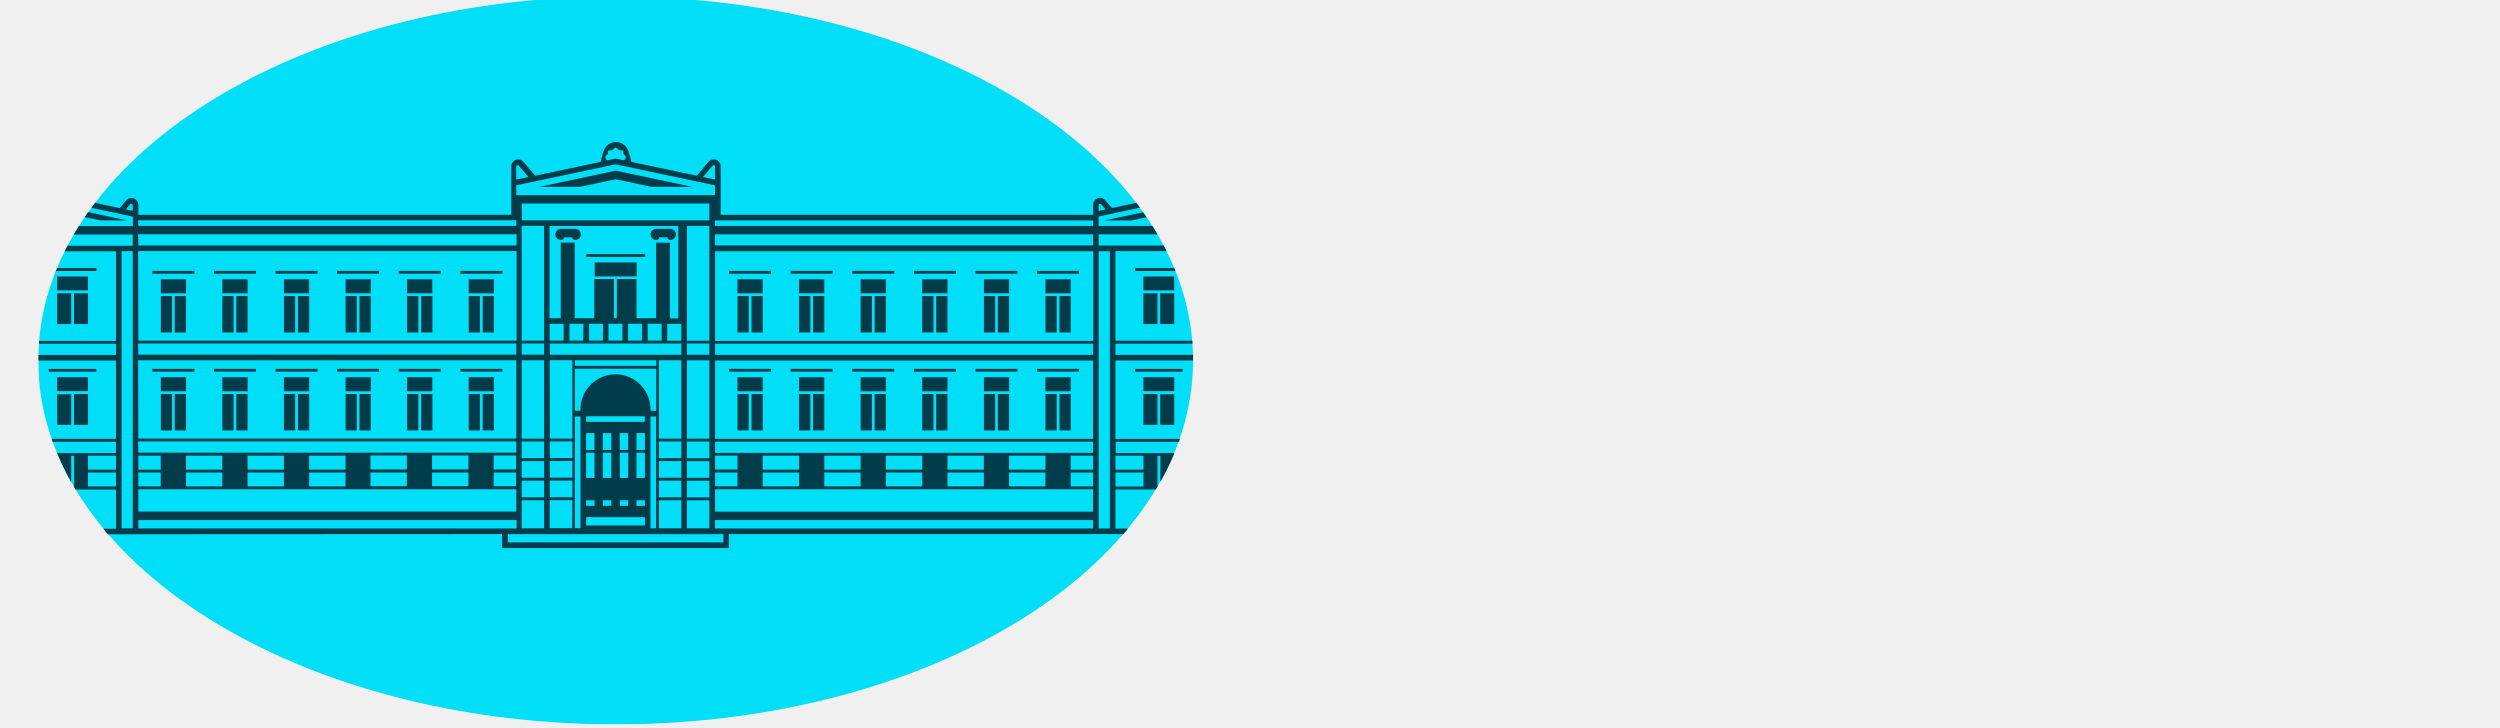
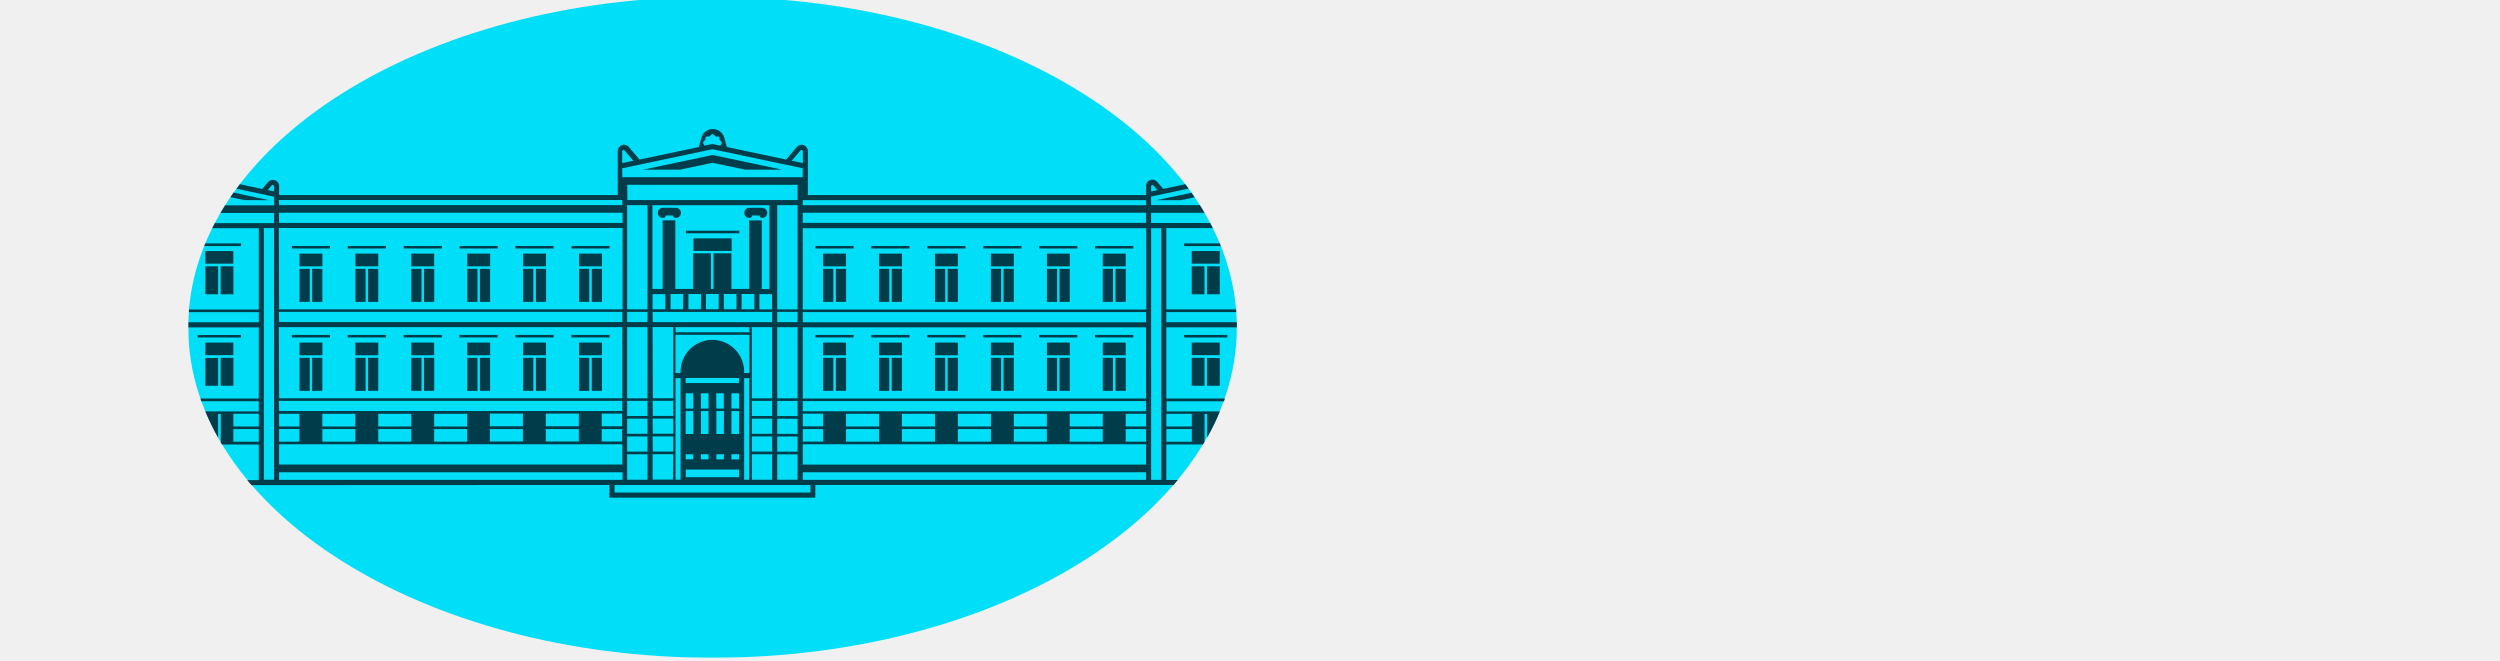
- <svg xmlns="http://www.w3.org/2000/svg" width="158" height="46" viewBox="19 23.9 34.589 21.801" fill="none">
+ <svg xmlns="http://www.w3.org/2000/svg" width="174" height="46" viewBox="16 23.9 38.047 21.801" fill="none">
  <mask id="mask0_21362_43695" style="mask-type:luminance" maskUnits="userSpaceOnUse" x="0" y="0" width="158" height="46">
    <path d="M157.34 0.402H0V45.598H157.34V0.402Z" fill="white" />
  </mask>
  <g mask="url(#mask0_21362_43695)">
    <path d="M17.294 23.795C7.743 23.795 0 28.676 0 34.697C0 40.717 7.743 45.596 17.294 45.596C26.845 45.596 34.589 40.715 34.589 34.697C34.589 28.678 26.845 23.797 17.294 23.797" fill="#00DEF8" />
    <path d="M32.264 34.697H34.589C34.589 34.641 34.589 34.584 34.589 34.529H32.264V34.194H34.57C34.57 34.166 34.57 34.138 34.564 34.106H32.264V31.422H33.797L33.789 31.409C33.764 31.358 33.737 31.306 33.71 31.255H31.761V30.919H33.524L33.492 30.866L33.418 30.743L33.37 30.667H31.761V30.384L32.999 30.12C32.964 30.072 32.928 30.024 32.891 29.976L32.159 30.13L31.96 29.898C31.933 29.865 31.896 29.843 31.855 29.832C31.814 29.821 31.771 29.823 31.731 29.838C31.692 29.853 31.657 29.879 31.633 29.914C31.609 29.948 31.596 29.99 31.596 30.032V30.334H20.44V28.881C20.44 28.838 20.427 28.797 20.403 28.762C20.378 28.728 20.344 28.701 20.305 28.686C20.265 28.672 20.222 28.67 20.181 28.68C20.14 28.691 20.103 28.714 20.075 28.746L19.724 29.164L17.768 28.75L17.68 28.436C17.656 28.355 17.607 28.283 17.539 28.233C17.472 28.182 17.389 28.155 17.305 28.155C17.22 28.155 17.138 28.182 17.07 28.233C17.003 28.283 16.953 28.355 16.93 28.436L16.842 28.75L14.884 29.164L14.532 28.746C14.505 28.714 14.468 28.691 14.427 28.68C14.386 28.67 14.343 28.672 14.303 28.686C14.264 28.701 14.229 28.728 14.205 28.762C14.181 28.797 14.168 28.838 14.168 28.881V30.334H2.998V30.032C2.997 29.991 2.983 29.951 2.959 29.917C2.935 29.884 2.901 29.858 2.862 29.844C2.823 29.83 2.781 29.828 2.741 29.838C2.701 29.848 2.665 29.869 2.637 29.9L2.438 30.133L1.703 29.977C1.667 30.027 1.63 30.076 1.593 30.125L2.834 30.389V30.672H1.217C1.165 30.755 1.114 30.839 1.064 30.924H2.83V31.26H0.879L0.843 31.328C0.826 31.361 0.81 31.394 0.793 31.428H2.328V34.111H0.025V34.138C0.025 34.157 0.025 34.176 0.025 34.196H2.328V34.531H0C0 34.586 0 34.642 0 34.699H2.328V37.046H0.403L0.432 37.134H2.328V37.47H0.563C0.647 37.673 0.74 37.873 0.842 38.072C0.886 38.157 0.931 38.242 0.978 38.325L0.986 38.339V37.553H1.074V38.476H1.064L1.115 38.563H2.328V39.738H1.949C1.994 39.793 2.037 39.848 2.088 39.903L13.893 39.897V40.316H20.685V39.897H32.503L32.617 39.762L32.64 39.734H32.264V38.56H33.474L33.508 38.502L33.523 38.477V37.554H33.611V38.334C33.675 38.217 33.737 38.101 33.795 37.988L33.846 37.883C33.912 37.747 33.974 37.609 34.031 37.471H32.273V37.135H34.166L34.196 37.047H32.264V34.697ZM31.84 30.019L31.971 30.173L31.762 30.216V30.047C31.762 30.038 31.765 30.029 31.77 30.022C31.775 30.015 31.782 30.009 31.791 30.006C31.799 30.003 31.808 30.002 31.817 30.004C31.826 30.006 31.834 30.012 31.84 30.019ZM2.328 38.47H1.489V38.053H2.328V38.47ZM2.328 37.968H1.489V37.548H2.328V37.968ZM2.83 39.725H2.495V31.423H2.83V39.725ZM2.83 30.214L2.621 30.17L2.752 30.016C2.758 30.009 2.766 30.005 2.775 30.003C2.784 30 2.793 30.001 2.801 30.004C2.81 30.007 2.817 30.013 2.822 30.02C2.827 30.027 2.83 30.036 2.83 30.045V30.214ZM31.594 30.668H20.27V30.501H31.593L31.594 30.668ZM20.273 37.546H20.944V37.964H20.273V37.546ZM20.944 38.466H20.273V38.053H20.944V38.466ZM20.27 30.918H31.593V31.251H20.27L20.27 30.918ZM20.195 28.864C20.201 28.857 20.209 28.851 20.218 28.849C20.226 28.846 20.236 28.847 20.244 28.85C20.253 28.853 20.261 28.859 20.266 28.867C20.271 28.874 20.273 28.884 20.273 28.893V29.279L19.907 29.202L20.195 28.864ZM17.018 28.549L17.061 28.511V28.445C17.061 28.439 17.063 28.433 17.065 28.428C17.067 28.423 17.07 28.419 17.074 28.415C17.078 28.411 17.083 28.408 17.088 28.406C17.093 28.404 17.099 28.403 17.104 28.403H17.185L17.264 28.335C17.272 28.327 17.283 28.322 17.294 28.322C17.306 28.322 17.317 28.327 17.325 28.335L17.403 28.403H17.484C17.49 28.403 17.495 28.404 17.5 28.406C17.506 28.408 17.51 28.411 17.514 28.415C17.518 28.419 17.521 28.423 17.524 28.428C17.526 28.433 17.527 28.439 17.527 28.445V28.511L17.57 28.549C17.587 28.563 17.597 28.583 17.599 28.605C17.601 28.626 17.594 28.648 17.581 28.664L17.544 28.704L17.292 28.65L17.034 28.705L17.004 28.664C16.991 28.648 16.984 28.626 16.986 28.605C16.988 28.583 16.998 28.563 17.015 28.549M14.315 28.893C14.315 28.884 14.318 28.874 14.323 28.867C14.328 28.859 14.335 28.853 14.344 28.85C14.353 28.847 14.362 28.846 14.371 28.849C14.38 28.851 14.388 28.857 14.394 28.864L14.682 29.202L14.315 29.279V28.893ZM14.315 29.451L17.293 28.822L20.27 29.451V29.745H14.319L14.315 29.451ZM19.43 38.299H20.101V38.798H19.43V38.299ZM20.101 39.725H19.43V38.886H20.101V39.725ZM19.43 37.712H20.101V38.211H19.43V37.712ZM19.43 37.125H20.101V37.624H19.43V37.125ZM19.43 34.692H20.101V37.04H19.43V34.692ZM19.43 34.188H20.101V34.525H19.43V34.188ZM19.43 30.667H20.101V34.105H19.43V30.667ZM14.482 29.996H20.101V30.5H14.487L14.482 29.996ZM18.591 38.298H19.261V38.797H18.591V38.298ZM19.261 39.724H18.591V38.885H19.261V39.724ZM18.591 37.711H19.261V38.21H18.591V37.711ZM18.591 37.124H19.261V37.623H18.591V37.124ZM18.591 34.691H19.261V37.039H18.591V34.691ZM15.32 34.189H19.261V34.525H15.325L15.32 34.189ZM18.338 36.202C18.338 36.188 18.338 36.173 18.338 36.159C18.338 35.881 18.227 35.615 18.031 35.418C17.834 35.222 17.567 35.111 17.289 35.111C17.011 35.111 16.745 35.222 16.548 35.418C16.352 35.615 16.241 35.881 16.241 36.159C16.241 36.173 16.241 36.188 16.241 36.202H16.072V34.944H18.512V36.207L18.338 36.202ZM18.506 39.724H18.338V36.374H18.506V39.724ZM16.66 38.215H16.409V37.459H16.66V38.215ZM16.409 36.873H16.66V37.377H16.409V36.873ZM16.66 39.051H16.409V38.885H16.66V39.051ZM18.17 39.64H16.412V39.389H18.17V39.64ZM17.163 38.215H16.912V37.459H17.163V38.215ZM16.912 36.873H17.163V37.377H16.912V36.873ZM17.163 39.051H16.912V38.885H17.163V39.051ZM17.667 38.215H17.422V37.459H17.673L17.667 38.215ZM17.416 36.873H17.667V37.377H17.422L17.416 36.873ZM17.667 39.053H17.422V38.885H17.673L17.667 39.053ZM17.918 38.885H18.17V39.053H17.918V38.885ZM17.918 37.459H18.17V38.215H17.918V37.459ZM17.918 36.872H18.17V37.376H17.918V36.872ZM16.409 36.369H18.167V36.536H16.409V36.369ZM16.241 39.723H16.073V36.374H16.241V39.723ZM16.073 34.691H18.512V34.859H16.079L16.073 34.691ZM15.318 38.295H15.998V38.795H15.327L15.318 38.295ZM15.989 39.721H15.318V38.883H15.998L15.989 39.721ZM15.318 37.708H15.998V38.208H15.327L15.318 37.708ZM15.318 37.121H15.998V37.62H15.327L15.318 37.121ZM15.318 34.689H15.998V37.037H15.327L15.318 34.689ZM18.505 31.167V33.431H17.918V32.257H17.33V33.431H17.242V32.257H16.655V33.431H16.068V31.167H15.649V33.431H15.313V30.669H19.171V33.436H18.919V31.172L18.505 31.167ZM18.672 34.102H18.253V33.598H18.672V34.102ZM18.085 34.102H17.666V33.598H18.085V34.102ZM17.498 34.102H17.079V33.598H17.498V34.102ZM16.911 34.102H16.499V33.598H16.918L16.911 34.102ZM16.324 34.102H15.91V33.598H16.329L16.324 34.102ZM15.737 34.102H15.317V33.602H15.737V34.102ZM18.84 33.602H19.259V34.106H18.84V33.602ZM14.479 38.298H15.149V38.797H14.479V38.298ZM15.149 39.724H14.479V38.885H15.149V39.724ZM14.479 37.711H15.149V38.21H14.479V37.711ZM14.479 37.124H15.149V37.623H14.479V37.124ZM14.479 34.691H15.149V37.039H14.479V34.691ZM14.479 34.187H15.149V34.524H14.479V34.187ZM14.479 30.666H15.149V34.104H14.479V30.666ZM2.99 30.498H14.319V30.666H2.998L2.99 30.498ZM2.99 30.917H14.328V31.253H2.998L2.99 30.917ZM2.99 31.42H14.328V34.103H2.998L2.99 31.42ZM2.99 34.187H14.319V34.523H2.998L2.99 34.187ZM2.99 34.69H14.319V37.038H2.998L2.99 34.69ZM2.99 37.122H14.319V37.458H2.998L2.99 37.122ZM13.64 37.542H14.311V37.961H13.64V37.542ZM14.311 38.462H13.64V38.053H14.311V38.462ZM11.795 37.542H12.885V37.961H11.795V37.542ZM12.885 38.462H11.795V38.053H12.885V38.462ZM9.95 37.542H11.04V37.961H9.95V37.542ZM11.04 38.462H9.95V38.053H11.04V38.462ZM8.113 37.549H9.203V37.968H8.113V37.549ZM9.203 38.469H8.113V38.053H9.203V38.469ZM6.268 37.549H7.358V37.968H6.268V37.549ZM7.358 38.469H6.268V38.053H7.358V38.469ZM4.423 37.549H5.513V37.968H4.424L4.423 37.549ZM5.513 38.469H4.424V38.053H5.514L5.513 38.469ZM2.997 37.549H3.668V37.968H2.998L2.997 37.549ZM2.997 38.051H3.668V38.469H2.998L2.997 38.051ZM2.997 38.554H14.319V39.224H2.998L2.997 38.554ZM2.997 39.477H14.328V39.728H2.998L2.997 39.477ZM20.524 40.147H14.064V39.899H20.525L20.524 40.147ZM31.593 39.728H20.272V39.477H31.593V39.728ZM31.593 39.225H20.272V38.555H31.593V39.225ZM22.788 38.469H21.698V38.053H22.788V38.469ZM21.698 37.549H22.788V37.968H21.698V37.549ZM24.633 38.469H23.543V38.053H24.633V38.469ZM23.543 37.549H24.633V37.968H23.543V37.549ZM26.478 38.469H25.388V38.053H26.478V38.469ZM25.388 37.549H26.478V37.968H25.388V37.549ZM28.323 38.469H27.233V38.053H28.323V38.469ZM27.233 37.549H28.323V37.968H27.233V37.549ZM30.168 38.469H29.077V38.053H30.167L30.168 38.469ZM29.078 37.549H30.168V37.968H29.077L29.078 37.549ZM31.594 38.469H30.923V38.053H31.594V38.469ZM31.594 37.968H30.923V37.549H31.594V37.968ZM31.594 37.465H20.272V37.129H31.593L31.594 37.465ZM31.594 37.045H20.272V34.698H31.593L31.594 37.045ZM31.594 34.53H20.272V34.194H31.593L31.594 34.53ZM31.6 34.111H20.272V31.427H31.599L31.6 34.111ZM32.097 39.729H31.762V31.427H32.097V39.729ZM32.265 37.549H33.104V37.968H32.265V37.549ZM32.265 38.053H33.104V38.472H32.265V38.053Z" fill="#003C49" />
    <path d="M2.663 30.504L1.494 30.253L1.442 30.328L1.391 30.403L1.851 30.5L2.663 30.504Z" fill="#003C49" />
    <path d="M15.002 29.497H16.218L17.296 29.27L18.375 29.497H19.59L17.296 29.012L15.002 29.497Z" fill="#003C49" />
    <path d="M32.739 30.504L33.197 30.407L33.146 30.332L33.093 30.258L31.929 30.504H32.739Z" fill="#003C49" />
    <path d="M4.676 32.014H3.418V32.097H4.676V32.014Z" fill="#003C49" />
    <path d="M4.426 32.266H3.671V32.685H4.426V32.266Z" fill="#003C49" />
    <path d="M4.007 32.768H3.671V33.858H4.007V32.768Z" fill="#003C49" />
    <path d="M4.424 32.768H4.088V33.858H4.424V32.768Z" fill="#003C49" />
    <path d="M6.52 32.014H5.262V32.097H6.52V32.014Z" fill="#003C49" />
    <path d="M6.27 32.266H5.515V32.685H6.27V32.266Z" fill="#003C49" />
    <path d="M5.85 32.768H5.515V33.858H5.85V32.768Z" fill="#003C49" />
    <path d="M6.268 32.768H5.933V33.858H6.268V32.768Z" fill="#003C49" />
    <path d="M8.366 32.014H7.108V32.097H8.366V32.014Z" fill="#003C49" />
    <path d="M8.113 32.266H7.358V32.685H8.113V32.266Z" fill="#003C49" />
    <path d="M7.694 32.768H7.358V33.858H7.694V32.768Z" fill="#003C49" />
    <path d="M8.115 32.768H7.779V33.858H8.115V32.768Z" fill="#003C49" />
    <path d="M10.209 32.014H8.951V32.097H10.209V32.014Z" fill="#003C49" />
    <path d="M9.96 32.266H9.205V32.685H9.96V32.266Z" fill="#003C49" />
    <path d="M9.541 32.768H9.205V33.858H9.541V32.768Z" fill="#003C49" />
    <path d="M9.958 32.768H9.622V33.858H9.958V32.768Z" fill="#003C49" />
    <path d="M12.054 32.014H10.796V32.097H12.054V32.014Z" fill="#003C49" />
    <path d="M11.802 32.266H11.047V32.685H11.802V32.266Z" fill="#003C49" />
    <path d="M11.383 32.768H11.047V33.858H11.383V32.768Z" fill="#003C49" />
    <path d="M11.805 32.768H11.469V33.858H11.805V32.768Z" fill="#003C49" />
    <path d="M13.901 32.014H12.644V32.097H13.901V32.014Z" fill="#003C49" />
    <path d="M13.648 32.266H12.893V32.685H13.648V32.266Z" fill="#003C49" />
    <path d="M13.228 32.768H12.893V33.858H13.228V32.768Z" fill="#003C49" />
    <path d="M13.648 32.768H13.312V33.858H13.648V32.768Z" fill="#003C49" />
    <path d="M18.178 31.511H16.417V31.595H18.178V31.511Z" fill="#003C49" />
    <path d="M17.925 31.762H16.667V32.178H17.925V31.762Z" fill="#003C49" />
    <path d="M19.101 30.922C19.1 30.899 19.095 30.877 19.086 30.856C19.077 30.836 19.064 30.817 19.048 30.802C19.031 30.786 19.012 30.774 18.991 30.766C18.97 30.758 18.948 30.755 18.925 30.755H18.52C18.497 30.754 18.474 30.757 18.452 30.764C18.431 30.772 18.411 30.784 18.394 30.8C18.377 30.815 18.364 30.834 18.355 30.855C18.346 30.876 18.341 30.899 18.341 30.922C18.341 30.945 18.346 30.968 18.355 30.989C18.364 31.01 18.377 31.029 18.394 31.044C18.411 31.06 18.431 31.072 18.452 31.079C18.474 31.087 18.497 31.09 18.52 31.088C18.53 31.089 18.541 31.087 18.551 31.083C18.56 31.079 18.569 31.073 18.576 31.065C18.584 31.058 18.589 31.048 18.593 31.038C18.596 31.029 18.597 31.018 18.596 31.008H18.848C18.847 31.018 18.848 31.029 18.852 31.038C18.855 31.048 18.861 31.058 18.868 31.065C18.875 31.073 18.884 31.079 18.894 31.083C18.903 31.087 18.914 31.089 18.924 31.088C18.947 31.089 18.969 31.085 18.99 31.077C19.011 31.07 19.03 31.057 19.047 31.042C19.063 31.026 19.076 31.008 19.085 30.988C19.095 30.967 19.099 30.945 19.1 30.922" fill="#003C49" />
    <path d="M16.074 30.755H15.668C15.646 30.754 15.623 30.757 15.601 30.764C15.579 30.772 15.559 30.784 15.543 30.8C15.526 30.815 15.512 30.834 15.503 30.855C15.494 30.876 15.489 30.899 15.489 30.922C15.489 30.945 15.494 30.968 15.503 30.989C15.512 31.01 15.526 31.029 15.543 31.044C15.559 31.06 15.579 31.072 15.601 31.079C15.623 31.087 15.646 31.09 15.668 31.088C15.679 31.089 15.689 31.087 15.699 31.083C15.709 31.079 15.717 31.073 15.725 31.065C15.732 31.058 15.737 31.048 15.741 31.038C15.744 31.029 15.746 31.018 15.745 31.008H15.996C15.995 31.018 15.997 31.029 16 31.038C16.004 31.048 16.009 31.058 16.016 31.065C16.024 31.073 16.032 31.079 16.042 31.083C16.052 31.087 16.062 31.089 16.073 31.088C16.096 31.09 16.119 31.087 16.14 31.079C16.162 31.072 16.182 31.06 16.199 31.044C16.215 31.029 16.229 31.01 16.238 30.989C16.247 30.968 16.252 30.945 16.252 30.922C16.252 30.899 16.247 30.876 16.238 30.855C16.229 30.834 16.215 30.815 16.199 30.8C16.182 30.784 16.162 30.772 16.14 30.764C16.119 30.757 16.096 30.754 16.074 30.755Z" fill="#003C49" />
    <path d="M1.741 31.929H0.564L0.529 32.017H1.741V31.929Z" fill="#003C49" />
    <path d="M1.488 32.181H0.566V32.597H1.488V32.181Z" fill="#003C49" />
    <path d="M0.986 32.685H0.566V33.607H0.986V32.685Z" fill="#003C49" />
    <path d="M1.49 32.685H1.07V33.607H1.49V32.685Z" fill="#003C49" />
    <path d="M1.739 34.95H0.313V35.033H1.739V34.95Z" fill="#003C49" />
    <path d="M1.488 35.2H0.566V35.615H1.488V35.2Z" fill="#003C49" />
    <path d="M0.986 35.71H0.566V36.625H0.986V35.71Z" fill="#003C49" />
    <path d="M1.49 35.703H1.07V36.625H1.49V35.703Z" fill="#003C49" />
    <path d="M32.852 32.017H34.061L34.027 31.929H32.852V32.017Z" fill="#003C49" />
    <path d="M34.025 32.181H33.102V32.597H34.025V32.181Z" fill="#003C49" />
    <path d="M34.026 32.685H33.606V33.607H34.026V32.685Z" fill="#003C49" />
    <path d="M33.522 32.685H33.102V33.607H33.522V32.685Z" fill="#003C49" />
    <path d="M34.277 34.949H32.852V35.033H34.277V34.949Z" fill="#003C49" />
    <path d="M34.025 35.2H33.102V35.615H34.025V35.2Z" fill="#003C49" />
    <path d="M34.026 35.71H33.606V36.625H34.026V35.71Z" fill="#003C49" />
    <path d="M33.522 35.703H33.102V36.625H33.522V35.703Z" fill="#003C49" />
    <path d="M4.676 34.948H3.418V35.032H4.676V34.948Z" fill="#003C49" />
    <path d="M4.426 35.2H3.671V35.619H4.426V35.2Z" fill="#003C49" />
    <path d="M4.007 35.703H3.671V36.793H4.007V35.703Z" fill="#003C49" />
    <path d="M4.424 35.703H4.088V36.792H4.424V35.703Z" fill="#003C49" />
    <path d="M6.52 34.948H5.262V35.031H6.52V34.948Z" fill="#003C49" />
    <path d="M6.27 35.2H5.515V35.619H6.27V35.2Z" fill="#003C49" />
    <path d="M5.85 35.703H5.515V36.793H5.85V35.703Z" fill="#003C49" />
    <path d="M6.268 35.703H5.933V36.792H6.268V35.703Z" fill="#003C49" />
    <path d="M8.366 34.948H7.108V35.031H8.366V34.948Z" fill="#003C49" />
    <path d="M8.113 35.2H7.358V35.619H8.113V35.2Z" fill="#003C49" />
    <path d="M7.694 35.703H7.358V36.792H7.694V35.703Z" fill="#003C49" />
    <path d="M8.115 35.703H7.779V36.792H8.115V35.703Z" fill="#003C49" />
    <path d="M10.209 34.948H8.951V35.031H10.209V34.948Z" fill="#003C49" />
    <path d="M9.96 35.2H9.205V35.619H9.96V35.2Z" fill="#003C49" />
    <path d="M9.541 35.703H9.205V36.793H9.541V35.703Z" fill="#003C49" />
    <path d="M9.958 35.703H9.622V36.792H9.958V35.703Z" fill="#003C49" />
    <path d="M12.054 34.948H10.796V35.031H12.054V34.948Z" fill="#003C49" />
    <path d="M11.802 35.2H11.047V35.619H11.802V35.2Z" fill="#003C49" />
    <path d="M11.383 35.703H11.047V36.792H11.383V35.703Z" fill="#003C49" />
    <path d="M11.805 35.703H11.469V36.792H11.805V35.703Z" fill="#003C49" />
    <path d="M13.901 34.948H12.644V35.031H13.901V34.948Z" fill="#003C49" />
    <path d="M13.648 35.2H12.893V35.619H13.648V35.2Z" fill="#003C49" />
    <path d="M13.228 35.703H12.893V36.793H13.228V35.703Z" fill="#003C49" />
    <path d="M13.648 35.703H13.312V36.792H13.648V35.703Z" fill="#003C49" />
    <path d="M21.949 32.014H20.691V32.097H21.949V32.014Z" fill="#003C49" />
    <path d="M21.698 32.266H20.943V32.685H21.698V32.266Z" fill="#003C49" />
    <path d="M21.279 32.768H20.943V33.858H21.279V32.768Z" fill="#003C49" />
    <path d="M21.7 32.768H21.364V33.858H21.7V32.768Z" fill="#003C49" />
    <path d="M23.794 32.014H22.536V32.097H23.794V32.014Z" fill="#003C49" />
    <path d="M23.543 32.266H22.788V32.685H23.543V32.266Z" fill="#003C49" />
    <path d="M23.124 32.768H22.788V33.858H23.124V32.768Z" fill="#003C49" />
    <path d="M23.543 32.768H23.207V33.858H23.543V32.768Z" fill="#003C49" />
    <path d="M25.639 32.014H24.381V32.097H25.639V32.014Z" fill="#003C49" />
    <path d="M25.388 32.266H24.633V32.685H25.388V32.266Z" fill="#003C49" />
    <path d="M24.969 32.768H24.633V33.858H24.969V32.768Z" fill="#003C49" />
    <path d="M25.387 32.768H25.052V33.858H25.387V32.768Z" fill="#003C49" />
    <path d="M27.486 32.014H26.229V32.097H27.486V32.014Z" fill="#003C49" />
    <path d="M27.233 32.266H26.477V32.685H27.233V32.266Z" fill="#003C49" />
    <path d="M26.813 32.768H26.477V33.858H26.813V32.768Z" fill="#003C49" />
    <path d="M27.232 32.768H26.896V33.858H27.232V32.768Z" fill="#003C49" />
    <path d="M29.329 32.014H28.071V32.097H29.329V32.014Z" fill="#003C49" />
    <path d="M29.08 32.266H28.325V32.685H29.08V32.266Z" fill="#003C49" />
    <path d="M28.661 32.768H28.325V33.858H28.661V32.768Z" fill="#003C49" />
    <path d="M29.078 32.768H28.742V33.858H29.078V32.768Z" fill="#003C49" />
    <path d="M31.174 32.014H29.916V32.097H31.174V32.014Z" fill="#003C49" />
    <path d="M30.923 32.266H30.168V32.685H30.923V32.266Z" fill="#003C49" />
    <path d="M30.504 32.768H30.168V33.858H30.504V32.768Z" fill="#003C49" />
    <path d="M30.925 32.768H30.589V33.858H30.925V32.768Z" fill="#003C49" />
    <path d="M21.949 34.948H20.691V35.031H21.949V34.948Z" fill="#003C49" />
    <path d="M21.698 35.2H20.943V35.619H21.698V35.2Z" fill="#003C49" />
    <path d="M21.279 35.703H20.943V36.792H21.279V35.703Z" fill="#003C49" />
    <path d="M21.7 35.703H21.364V36.792H21.7V35.703Z" fill="#003C49" />
    <path d="M23.794 34.948H22.536V35.032H23.794V34.948Z" fill="#003C49" />
    <path d="M23.543 35.2H22.788V35.619H23.543V35.2Z" fill="#003C49" />
    <path d="M23.124 35.703H22.788V36.793H23.124V35.703Z" fill="#003C49" />
    <path d="M23.543 35.703H23.207V36.792H23.543V35.703Z" fill="#003C49" />
    <path d="M25.639 34.948H24.381V35.031H25.639V34.948Z" fill="#003C49" />
    <path d="M25.388 35.2H24.633V35.619H25.388V35.2Z" fill="#003C49" />
    <path d="M24.969 35.703H24.633V36.793H24.969V35.703Z" fill="#003C49" />
    <path d="M25.387 35.703H25.052V36.792H25.387V35.703Z" fill="#003C49" />
    <path d="M27.486 34.948H26.229V35.031H27.486V34.948Z" fill="#003C49" />
    <path d="M27.233 35.2H26.477V35.619H27.233V35.2Z" fill="#003C49" />
    <path d="M26.813 35.703H26.477V36.792H26.813V35.703Z" fill="#003C49" />
    <path d="M27.232 35.703H26.896V36.792H27.232V35.703Z" fill="#003C49" />
    <path d="M29.329 34.948H28.071V35.032H29.329V34.948Z" fill="#003C49" />
    <path d="M29.08 35.2H28.325V35.619H29.08V35.2Z" fill="#003C49" />
    <path d="M28.661 35.703H28.325V36.793H28.661V35.703Z" fill="#003C49" />
    <path d="M29.078 35.703H28.742V36.792H29.078V35.703Z" fill="#003C49" />
    <path d="M31.174 34.948H29.916V35.031H31.174V34.948Z" fill="#003C49" />
    <path d="M30.923 35.2H30.168V35.619H30.923V35.2Z" fill="#003C49" />
    <path d="M30.504 35.703H30.168V36.792H30.504V35.703Z" fill="#003C49" />
    <path d="M30.925 35.703H30.589V36.792H30.925V35.703Z" fill="#003C49" />
  </g>
</svg>
